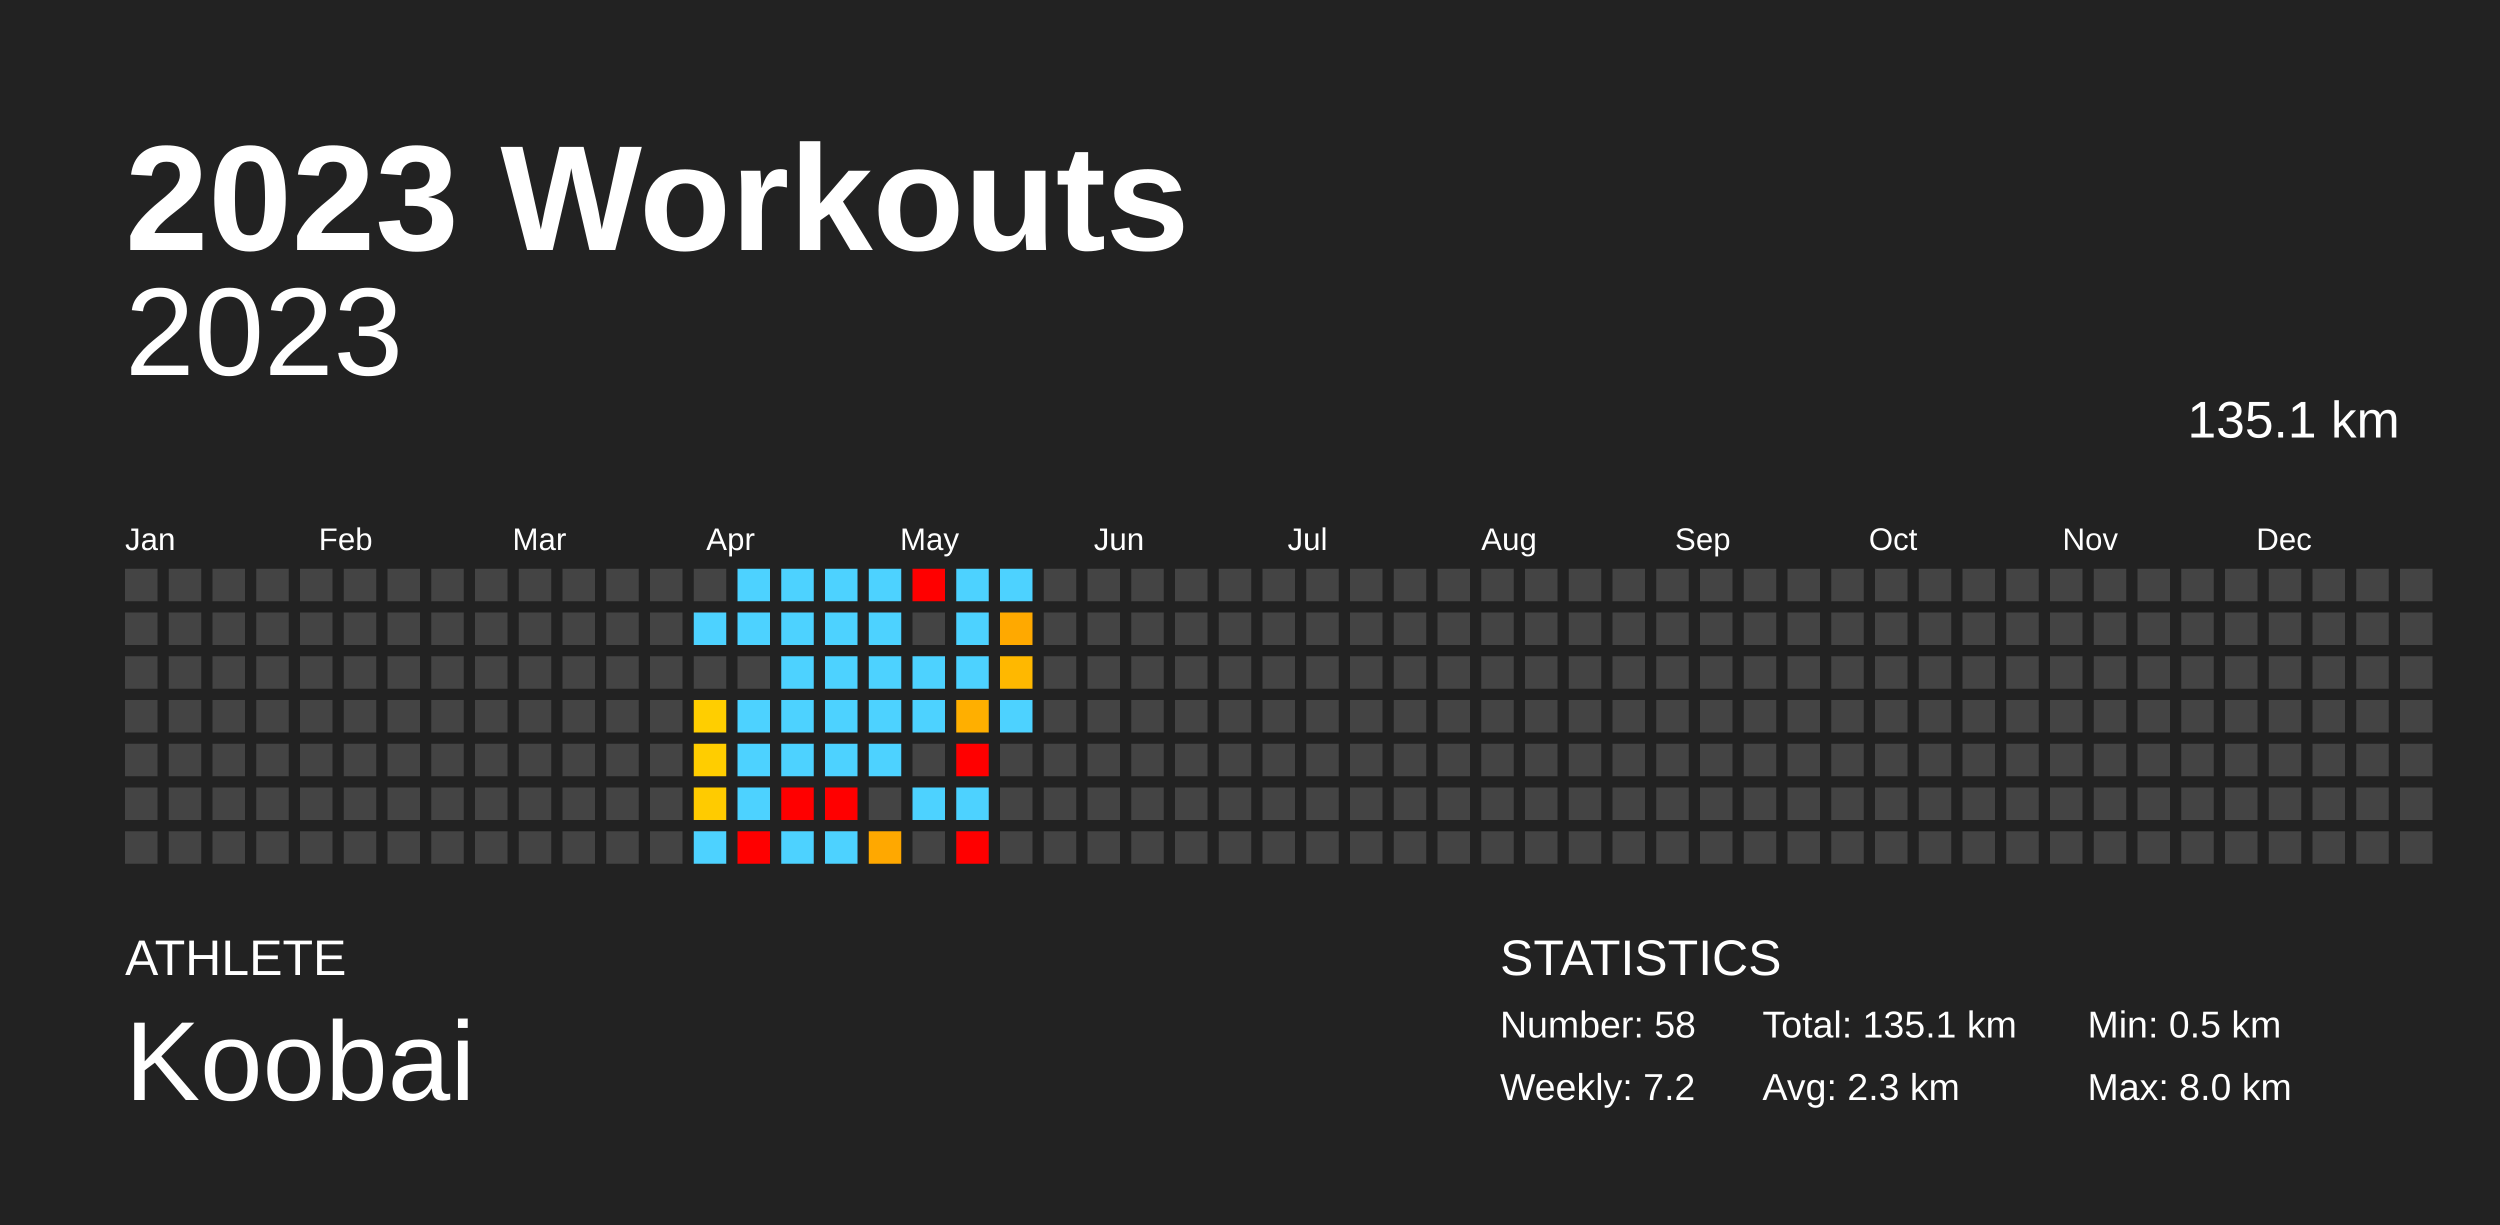
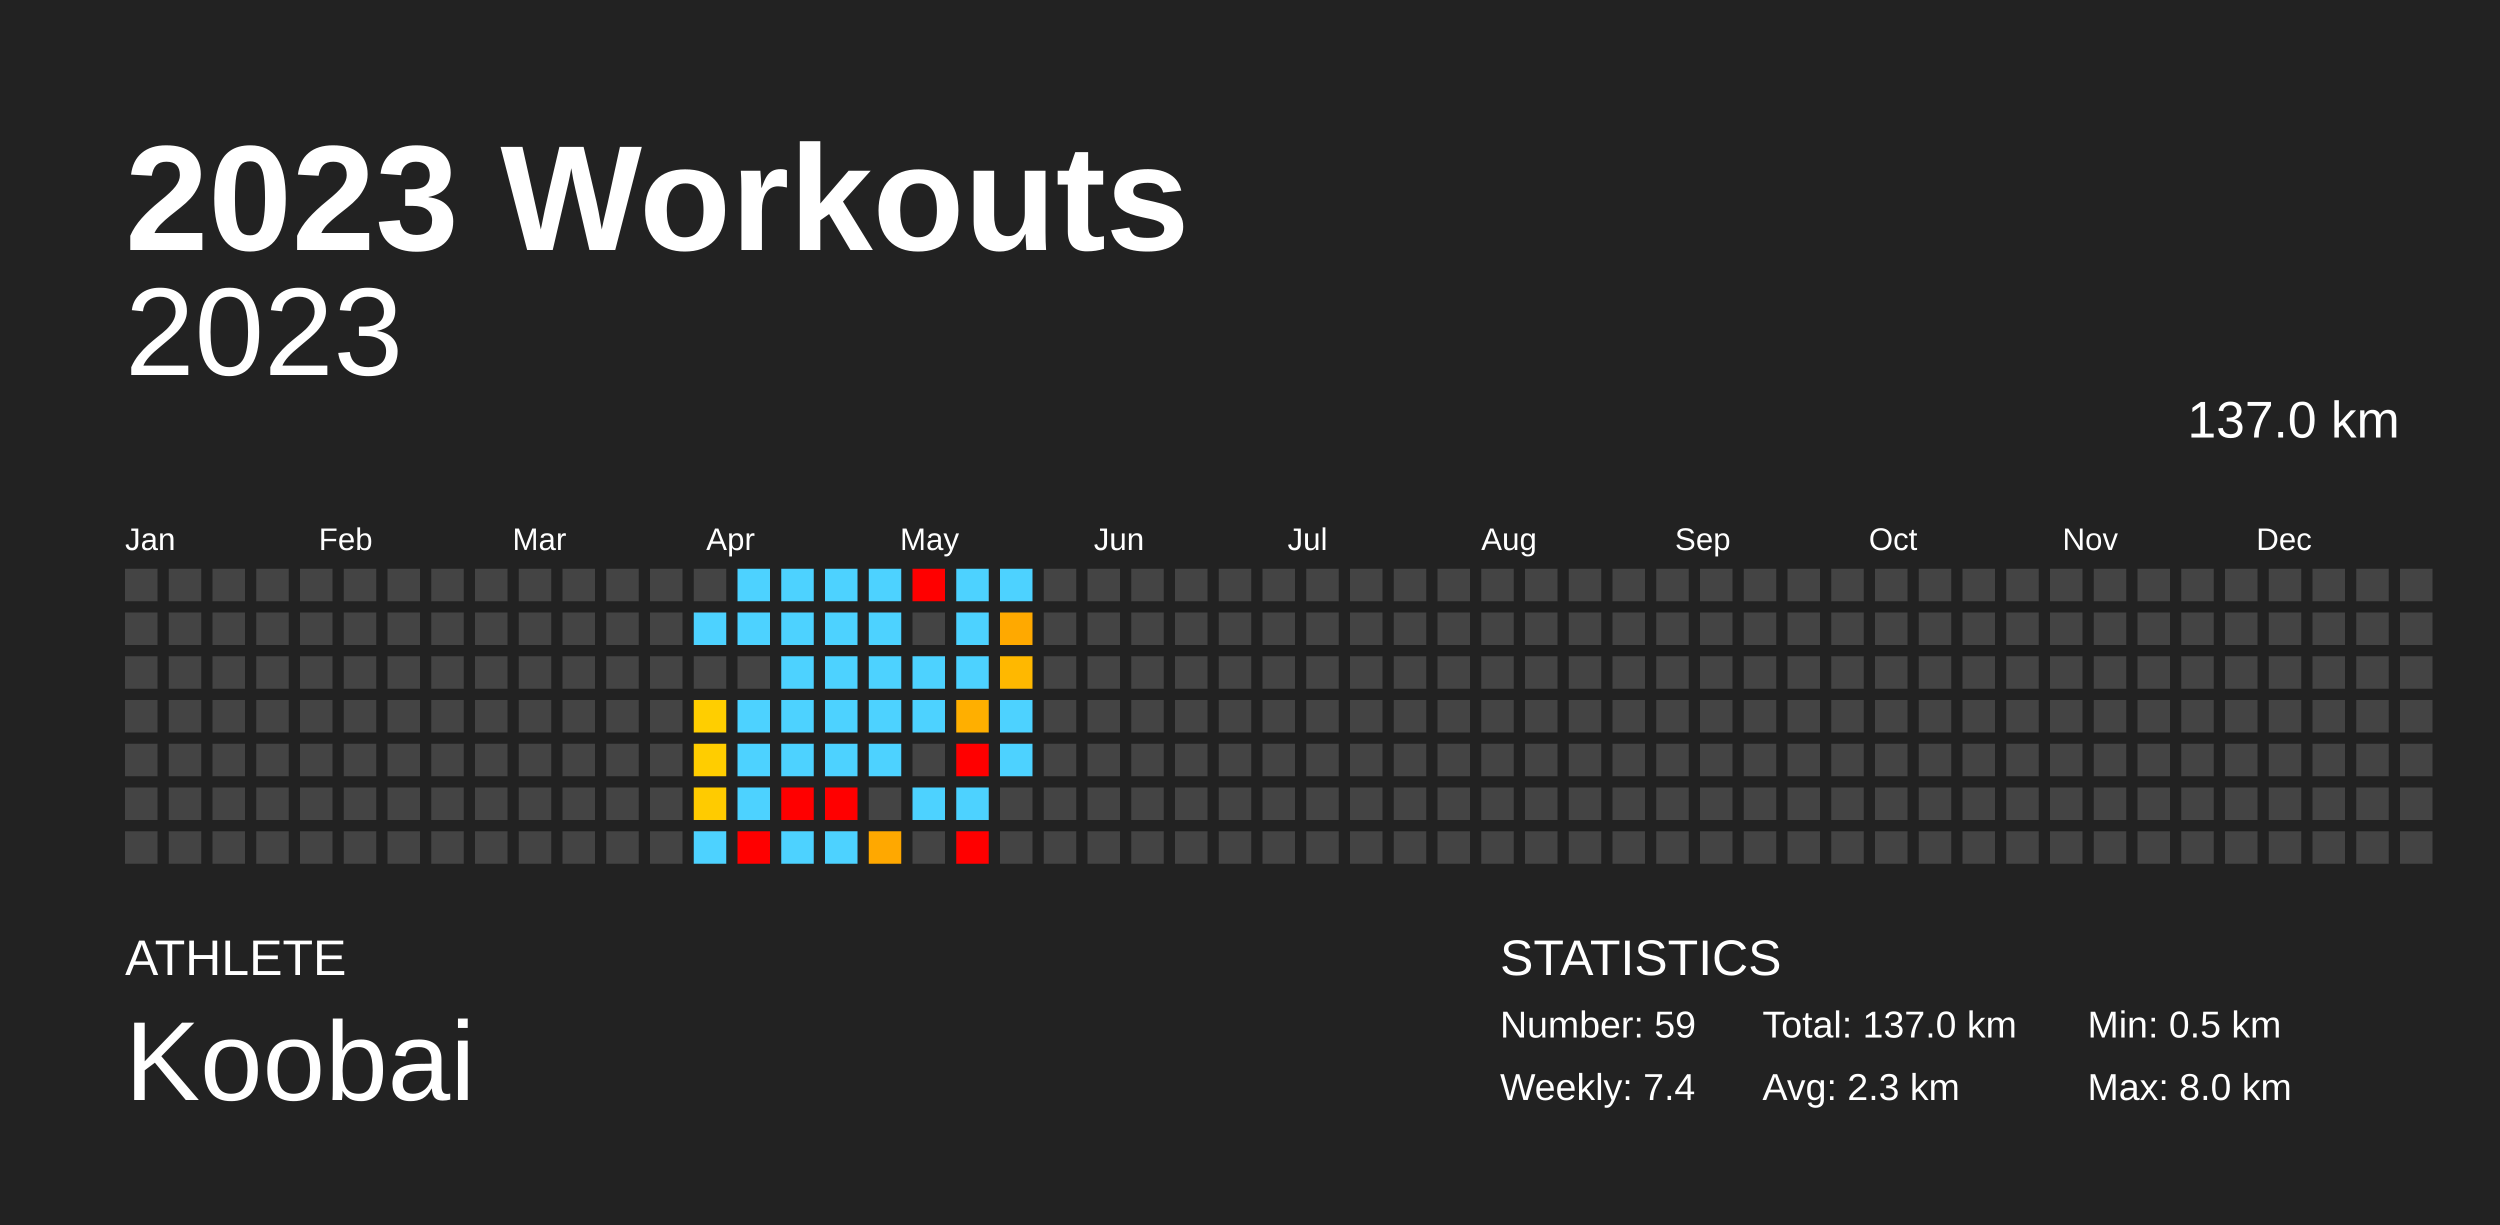
<svg xmlns="http://www.w3.org/2000/svg" baseProfile="full" height="98mm" version="1.1" viewBox="0,0,200,98" width="200mm">
  <defs />
  <rect fill="#222222" height="98" width="200" x="0" y="0" />
  <text fill="#FFFFFF" style="font-size:12px; font-family:Arial; font-weight:bold;" x="10" y="20">2023 Workouts</text>
  <text fill="#FFFFFF" style="font-size:4px; font-family:Arial" x="10" y="78">ATHLETE</text>
  <text fill="#FFFFFF" style="font-size:9px; font-family:Arial" x="10" y="88">Koobai</text>
  <text fill="#FFFFFF" style="font-size:4px; font-family:Arial" x="120" y="78">STATISTICS</text>
-   <text fill="#FFFFFF" style="font-size:3px; font-family:Arial" x="120" y="83">Number: 58</text>
-   <text fill="#FFFFFF" style="font-size:3px; font-family:Arial" x="120" y="88">Weekly: 7.2</text>
-   <text fill="#FFFFFF" style="font-size:3px; font-family:Arial" x="141" y="83">Total: 135.1 km</text>
+   <text fill="#FFFFFF" style="font-size:3px; font-family:Arial" x="120" y="83">Number: 59</text>
+   <text fill="#FFFFFF" style="font-size:3px; font-family:Arial" x="120" y="88">Weekly: 7.4</text>
+   <text fill="#FFFFFF" style="font-size:3px; font-family:Arial" x="141" y="83">Total: 137.0 km</text>
  <text fill="#FFFFFF" style="font-size:3px; font-family:Arial" x="141" y="88">Avg: 2.3 km</text>
  <text fill="#FFFFFF" style="font-size:3px; font-family:Arial" x="167" y="83">Min: 0.5 km</text>
  <text fill="#FFFFFF" style="font-size:3px; font-family:Arial" x="167" y="88">Max: 8.0 km</text>
  <text alignment-baseline="hanging" fill="#FFFFFF" style="font-size:10.0px; font-family:Arial;" x="10" y="30">2023</text>
-   <text alignment-baseline="hanging" fill="#FFFFFF" style="font-size:4.125px; font-family:Arial;" x="175" y="35">135.1 km</text>
+   <text alignment-baseline="hanging" fill="#FFFFFF" style="font-size:4.125px; font-family:Arial;" x="175" y="35">137.0 km</text>
  <text fill="#FFFFFF" style="font-size:2.5px; font-family:Arial" x="10.0" y="44">Jan</text>
  <text fill="#FFFFFF" style="font-size:2.5px; font-family:Arial" x="25.5" y="44">Feb</text>
  <text fill="#FFFFFF" style="font-size:2.5px; font-family:Arial" x="41.0" y="44">Mar</text>
  <text fill="#FFFFFF" style="font-size:2.5px; font-family:Arial" x="56.5" y="44">Apr</text>
  <text fill="#FFFFFF" style="font-size:2.5px; font-family:Arial" x="72.0" y="44">May</text>
  <text fill="#FFFFFF" style="font-size:2.5px; font-family:Arial" x="87.5" y="44">Jun</text>
  <text fill="#FFFFFF" style="font-size:2.5px; font-family:Arial" x="103.0" y="44">Jul</text>
  <text fill="#FFFFFF" style="font-size:2.5px; font-family:Arial" x="118.5" y="44">Aug</text>
  <text fill="#FFFFFF" style="font-size:2.5px; font-family:Arial" x="134.0" y="44">Sep</text>
  <text fill="#FFFFFF" style="font-size:2.5px; font-family:Arial" x="149.5" y="44">Oct</text>
  <text fill="#FFFFFF" style="font-size:2.5px; font-family:Arial" x="165.0" y="44">Nov</text>
  <text fill="#FFFFFF" style="font-size:2.5px; font-family:Arial" x="180.5" y="44">Dec</text>
  <rect fill="#444444" height="2.6" width="2.6" x="10.0" y="45.5" />
  <rect fill="#444444" height="2.6" width="2.6" x="10.0" y="49.0" />
  <rect fill="#444444" height="2.6" width="2.6" x="10.0" y="52.5" />
  <rect fill="#444444" height="2.6" width="2.6" x="10.0" y="56.0" />
  <rect fill="#444444" height="2.6" width="2.6" x="10.0" y="59.5" />
  <rect fill="#444444" height="2.6" width="2.6" x="10.0" y="63.0" />
  <rect fill="#444444" height="2.6" width="2.6" x="10.0" y="66.5" />
  <rect fill="#444444" height="2.6" width="2.6" x="13.5" y="45.5" />
  <rect fill="#444444" height="2.6" width="2.6" x="13.5" y="49.0" />
  <rect fill="#444444" height="2.6" width="2.6" x="13.5" y="52.5" />
  <rect fill="#444444" height="2.6" width="2.6" x="13.5" y="56.0" />
  <rect fill="#444444" height="2.6" width="2.6" x="13.5" y="59.5" />
  <rect fill="#444444" height="2.6" width="2.6" x="13.5" y="63.0" />
  <rect fill="#444444" height="2.6" width="2.6" x="13.5" y="66.5" />
  <rect fill="#444444" height="2.6" width="2.6" x="17.0" y="45.5" />
  <rect fill="#444444" height="2.6" width="2.6" x="17.0" y="49.0" />
  <rect fill="#444444" height="2.6" width="2.6" x="17.0" y="52.5" />
  <rect fill="#444444" height="2.6" width="2.6" x="17.0" y="56.0" />
  <rect fill="#444444" height="2.6" width="2.6" x="17.0" y="59.5" />
  <rect fill="#444444" height="2.6" width="2.6" x="17.0" y="63.0" />
  <rect fill="#444444" height="2.6" width="2.6" x="17.0" y="66.5" />
  <rect fill="#444444" height="2.6" width="2.6" x="20.5" y="45.5" />
  <rect fill="#444444" height="2.6" width="2.6" x="20.5" y="49.0" />
  <rect fill="#444444" height="2.6" width="2.6" x="20.5" y="52.5" />
  <rect fill="#444444" height="2.6" width="2.6" x="20.5" y="56.0" />
  <rect fill="#444444" height="2.6" width="2.6" x="20.5" y="59.5" />
  <rect fill="#444444" height="2.6" width="2.6" x="20.5" y="63.0" />
  <rect fill="#444444" height="2.6" width="2.6" x="20.5" y="66.5" />
  <rect fill="#444444" height="2.6" width="2.6" x="24.0" y="45.5" />
  <rect fill="#444444" height="2.6" width="2.6" x="24.0" y="49.0" />
  <rect fill="#444444" height="2.6" width="2.6" x="24.0" y="52.5" />
  <rect fill="#444444" height="2.6" width="2.6" x="24.0" y="56.0" />
  <rect fill="#444444" height="2.6" width="2.6" x="24.0" y="59.5" />
  <rect fill="#444444" height="2.6" width="2.6" x="24.0" y="63.0" />
  <rect fill="#444444" height="2.6" width="2.6" x="24.0" y="66.5" />
  <rect fill="#444444" height="2.6" width="2.6" x="27.5" y="45.5" />
  <rect fill="#444444" height="2.6" width="2.6" x="27.5" y="49.0" />
  <rect fill="#444444" height="2.6" width="2.6" x="27.5" y="52.5" />
  <rect fill="#444444" height="2.6" width="2.6" x="27.5" y="56.0" />
  <rect fill="#444444" height="2.6" width="2.6" x="27.5" y="59.5" />
  <rect fill="#444444" height="2.6" width="2.6" x="27.5" y="63.0" />
  <rect fill="#444444" height="2.6" width="2.6" x="27.5" y="66.5" />
  <rect fill="#444444" height="2.6" width="2.6" x="31.0" y="45.5" />
  <rect fill="#444444" height="2.6" width="2.6" x="31.0" y="49.0" />
  <rect fill="#444444" height="2.6" width="2.6" x="31.0" y="52.5" />
  <rect fill="#444444" height="2.6" width="2.6" x="31.0" y="56.0" />
  <rect fill="#444444" height="2.6" width="2.6" x="31.0" y="59.5" />
  <rect fill="#444444" height="2.6" width="2.6" x="31.0" y="63.0" />
  <rect fill="#444444" height="2.6" width="2.6" x="31.0" y="66.5" />
  <rect fill="#444444" height="2.6" width="2.6" x="34.5" y="45.5" />
  <rect fill="#444444" height="2.6" width="2.6" x="34.5" y="49.0" />
  <rect fill="#444444" height="2.6" width="2.6" x="34.5" y="52.5" />
  <rect fill="#444444" height="2.6" width="2.6" x="34.5" y="56.0" />
  <rect fill="#444444" height="2.6" width="2.6" x="34.5" y="59.5" />
  <rect fill="#444444" height="2.6" width="2.6" x="34.5" y="63.0" />
  <rect fill="#444444" height="2.6" width="2.6" x="34.5" y="66.5" />
  <rect fill="#444444" height="2.6" width="2.6" x="38.0" y="45.5" />
  <rect fill="#444444" height="2.6" width="2.6" x="38.0" y="49.0" />
  <rect fill="#444444" height="2.6" width="2.6" x="38.0" y="52.5" />
  <rect fill="#444444" height="2.6" width="2.6" x="38.0" y="56.0" />
  <rect fill="#444444" height="2.6" width="2.6" x="38.0" y="59.5" />
  <rect fill="#444444" height="2.6" width="2.6" x="38.0" y="63.0" />
  <rect fill="#444444" height="2.6" width="2.6" x="38.0" y="66.5" />
  <rect fill="#444444" height="2.6" width="2.6" x="41.5" y="45.5" />
  <rect fill="#444444" height="2.6" width="2.6" x="41.5" y="49.0" />
  <rect fill="#444444" height="2.6" width="2.6" x="41.5" y="52.5" />
  <rect fill="#444444" height="2.6" width="2.6" x="41.5" y="56.0" />
  <rect fill="#444444" height="2.6" width="2.6" x="41.5" y="59.5" />
  <rect fill="#444444" height="2.6" width="2.6" x="41.5" y="63.0" />
  <rect fill="#444444" height="2.6" width="2.6" x="41.5" y="66.5" />
  <rect fill="#444444" height="2.6" width="2.6" x="45.0" y="45.5" />
  <rect fill="#444444" height="2.6" width="2.6" x="45.0" y="49.0" />
  <rect fill="#444444" height="2.6" width="2.6" x="45.0" y="52.5" />
  <rect fill="#444444" height="2.6" width="2.6" x="45.0" y="56.0" />
  <rect fill="#444444" height="2.6" width="2.6" x="45.0" y="59.5" />
  <rect fill="#444444" height="2.6" width="2.6" x="45.0" y="63.0" />
  <rect fill="#444444" height="2.6" width="2.6" x="45.0" y="66.5" />
  <rect fill="#444444" height="2.6" width="2.6" x="48.5" y="45.5" />
  <rect fill="#444444" height="2.6" width="2.6" x="48.5" y="49.0" />
  <rect fill="#444444" height="2.6" width="2.6" x="48.5" y="52.5" />
  <rect fill="#444444" height="2.6" width="2.6" x="48.5" y="56.0" />
  <rect fill="#444444" height="2.6" width="2.6" x="48.5" y="59.5" />
  <rect fill="#444444" height="2.6" width="2.6" x="48.5" y="63.0" />
  <rect fill="#444444" height="2.6" width="2.6" x="48.5" y="66.5" />
  <rect fill="#444444" height="2.6" width="2.6" x="52.0" y="45.5" />
  <rect fill="#444444" height="2.6" width="2.6" x="52.0" y="49.0" />
  <rect fill="#444444" height="2.6" width="2.6" x="52.0" y="52.5" />
  <rect fill="#444444" height="2.6" width="2.6" x="52.0" y="56.0" />
  <rect fill="#444444" height="2.6" width="2.6" x="52.0" y="59.5" />
  <rect fill="#444444" height="2.6" width="2.6" x="52.0" y="63.0" />
  <rect fill="#444444" height="2.6" width="2.6" x="52.0" y="66.5" />
  <rect fill="#444444" height="2.6" width="2.6" x="55.5" y="45.5" />
  <rect fill="#4dd2ff" height="2.6" width="2.6" x="55.5" y="49.0" />
  <rect fill="#444444" height="2.6" width="2.6" x="55.5" y="52.5" />
  <rect fill="#ffce00" height="2.6" width="2.6" x="55.5" y="56.0" />
  <rect fill="#ffcd00" height="2.6" width="2.6" x="55.5" y="59.5" />
  <rect fill="#ffcb00" height="2.6" width="2.6" x="55.5" y="63.0" />
  <rect fill="#4dd2ff" height="2.6" width="2.6" x="55.5" y="66.5" />
  <rect fill="#4dd2ff" height="2.6" width="2.6" x="59.0" y="45.5" />
  <rect fill="#4dd2ff" height="2.6" width="2.6" x="59.0" y="49.0" />
  <rect fill="#444444" height="2.6" width="2.6" x="59.0" y="52.5" />
  <rect fill="#4dd2ff" height="2.6" width="2.6" x="59.0" y="56.0" />
  <rect fill="#4dd2ff" height="2.6" width="2.6" x="59.0" y="59.5" />
  <rect fill="#4dd2ff" height="2.6" width="2.6" x="59.0" y="63.0" />
  <rect fill="red" height="2.6" width="2.6" x="59.0" y="66.5" />
  <rect fill="#4dd2ff" height="2.6" width="2.6" x="62.5" y="45.5" />
  <rect fill="#4dd2ff" height="2.6" width="2.6" x="62.5" y="49.0" />
  <rect fill="#4dd2ff" height="2.6" width="2.6" x="62.5" y="52.5" />
  <rect fill="#4dd2ff" height="2.6" width="2.6" x="62.5" y="56.0" />
  <rect fill="#4dd2ff" height="2.6" width="2.6" x="62.5" y="59.5" />
  <rect fill="red" height="2.6" width="2.6" x="62.5" y="63.0" />
  <rect fill="#4dd2ff" height="2.6" width="2.6" x="62.5" y="66.5" />
  <rect fill="#4dd2ff" height="2.6" width="2.6" x="66.0" y="45.5" />
  <rect fill="#4dd2ff" height="2.6" width="2.6" x="66.0" y="49.0" />
  <rect fill="#4dd2ff" height="2.6" width="2.6" x="66.0" y="52.5" />
  <rect fill="#4dd2ff" height="2.6" width="2.6" x="66.0" y="56.0" />
  <rect fill="#4dd2ff" height="2.6" width="2.6" x="66.0" y="59.5" />
  <rect fill="red" height="2.6" width="2.6" x="66.0" y="63.0" />
  <rect fill="#4dd2ff" height="2.6" width="2.6" x="66.0" y="66.5" />
  <rect fill="#4dd2ff" height="2.6" width="2.6" x="69.5" y="45.5" />
  <rect fill="#4dd2ff" height="2.6" width="2.6" x="69.5" y="49.0" />
  <rect fill="#4dd2ff" height="2.6" width="2.6" x="69.5" y="52.5" />
  <rect fill="#4dd2ff" height="2.6" width="2.6" x="69.5" y="56.0" />
  <rect fill="#4dd2ff" height="2.6" width="2.6" x="69.5" y="59.5" />
  <rect fill="#444444" height="2.6" width="2.6" x="69.5" y="63.0" />
  <rect fill="#ffa800" height="2.6" width="2.6" x="69.5" y="66.5" />
  <rect fill="red" height="2.6" width="2.6" x="73.0" y="45.5" />
  <rect fill="#444444" height="2.6" width="2.6" x="73.0" y="49.0" />
  <rect fill="#4dd2ff" height="2.6" width="2.6" x="73.0" y="52.5" />
  <rect fill="#4dd2ff" height="2.6" width="2.6" x="73.0" y="56.0" />
  <rect fill="#444444" height="2.6" width="2.6" x="73.0" y="59.5" />
  <rect fill="#4dd2ff" height="2.6" width="2.6" x="73.0" y="63.0" />
  <rect fill="#444444" height="2.6" width="2.6" x="73.0" y="66.5" />
  <rect fill="#4dd2ff" height="2.6" width="2.6" x="76.5" y="45.5" />
  <rect fill="#4dd2ff" height="2.6" width="2.6" x="76.5" y="49.0" />
  <rect fill="#4dd2ff" height="2.6" width="2.6" x="76.5" y="52.5" />
  <rect fill="#ffaf00" height="2.6" width="2.6" x="76.5" y="56.0" />
  <rect fill="red" height="2.6" width="2.6" x="76.5" y="59.5" />
  <rect fill="#4dd2ff" height="2.6" width="2.6" x="76.5" y="63.0" />
  <rect fill="red" height="2.6" width="2.6" x="76.5" y="66.5" />
  <rect fill="#4dd2ff" height="2.6" width="2.6" x="80.0" y="45.5" />
  <rect fill="#ffa900" height="2.6" width="2.6" x="80.0" y="49.0" />
  <rect fill="#ffb800" height="2.6" width="2.6" x="80.0" y="52.5" />
  <rect fill="#4dd2ff" height="2.6" width="2.6" x="80.0" y="56.0" />
-   <rect fill="#444444" height="2.6" width="2.6" x="80.0" y="59.5" />
+   <rect fill="#4dd2ff" height="2.6" width="2.6" x="80.0" y="59.5" />
  <rect fill="#444444" height="2.6" width="2.6" x="80.0" y="63.0" />
  <rect fill="#444444" height="2.6" width="2.6" x="80.0" y="66.5" />
  <rect fill="#444444" height="2.6" width="2.6" x="83.5" y="45.5" />
  <rect fill="#444444" height="2.6" width="2.6" x="83.5" y="49.0" />
  <rect fill="#444444" height="2.6" width="2.6" x="83.5" y="52.5" />
  <rect fill="#444444" height="2.6" width="2.6" x="83.5" y="56.0" />
  <rect fill="#444444" height="2.6" width="2.6" x="83.5" y="59.5" />
  <rect fill="#444444" height="2.6" width="2.6" x="83.5" y="63.0" />
  <rect fill="#444444" height="2.6" width="2.6" x="83.5" y="66.5" />
  <rect fill="#444444" height="2.6" width="2.6" x="87.0" y="45.5" />
  <rect fill="#444444" height="2.6" width="2.6" x="87.0" y="49.0" />
  <rect fill="#444444" height="2.6" width="2.6" x="87.0" y="52.5" />
  <rect fill="#444444" height="2.6" width="2.6" x="87.0" y="56.0" />
  <rect fill="#444444" height="2.6" width="2.6" x="87.0" y="59.5" />
  <rect fill="#444444" height="2.6" width="2.6" x="87.0" y="63.0" />
  <rect fill="#444444" height="2.6" width="2.6" x="87.0" y="66.5" />
  <rect fill="#444444" height="2.6" width="2.6" x="90.5" y="45.5" />
  <rect fill="#444444" height="2.6" width="2.6" x="90.5" y="49.0" />
  <rect fill="#444444" height="2.6" width="2.6" x="90.5" y="52.5" />
  <rect fill="#444444" height="2.6" width="2.6" x="90.5" y="56.0" />
  <rect fill="#444444" height="2.6" width="2.6" x="90.5" y="59.5" />
  <rect fill="#444444" height="2.6" width="2.6" x="90.5" y="63.0" />
  <rect fill="#444444" height="2.6" width="2.6" x="90.5" y="66.5" />
  <rect fill="#444444" height="2.6" width="2.6" x="94.0" y="45.5" />
  <rect fill="#444444" height="2.6" width="2.6" x="94.0" y="49.0" />
  <rect fill="#444444" height="2.6" width="2.6" x="94.0" y="52.5" />
  <rect fill="#444444" height="2.6" width="2.6" x="94.0" y="56.0" />
  <rect fill="#444444" height="2.6" width="2.6" x="94.0" y="59.5" />
  <rect fill="#444444" height="2.6" width="2.6" x="94.0" y="63.0" />
  <rect fill="#444444" height="2.6" width="2.6" x="94.0" y="66.5" />
  <rect fill="#444444" height="2.6" width="2.6" x="97.5" y="45.5" />
  <rect fill="#444444" height="2.6" width="2.6" x="97.5" y="49.0" />
  <rect fill="#444444" height="2.6" width="2.6" x="97.5" y="52.5" />
  <rect fill="#444444" height="2.6" width="2.6" x="97.5" y="56.0" />
  <rect fill="#444444" height="2.6" width="2.6" x="97.5" y="59.5" />
  <rect fill="#444444" height="2.6" width="2.6" x="97.5" y="63.0" />
  <rect fill="#444444" height="2.6" width="2.6" x="97.5" y="66.5" />
  <rect fill="#444444" height="2.6" width="2.6" x="101.0" y="45.5" />
  <rect fill="#444444" height="2.6" width="2.6" x="101.0" y="49.0" />
  <rect fill="#444444" height="2.6" width="2.6" x="101.0" y="52.5" />
  <rect fill="#444444" height="2.6" width="2.6" x="101.0" y="56.0" />
  <rect fill="#444444" height="2.6" width="2.6" x="101.0" y="59.5" />
  <rect fill="#444444" height="2.6" width="2.6" x="101.0" y="63.0" />
  <rect fill="#444444" height="2.6" width="2.6" x="101.0" y="66.5" />
  <rect fill="#444444" height="2.6" width="2.6" x="104.5" y="45.5" />
  <rect fill="#444444" height="2.6" width="2.6" x="104.5" y="49.0" />
  <rect fill="#444444" height="2.6" width="2.6" x="104.5" y="52.5" />
  <rect fill="#444444" height="2.6" width="2.6" x="104.5" y="56.0" />
  <rect fill="#444444" height="2.6" width="2.6" x="104.5" y="59.5" />
  <rect fill="#444444" height="2.6" width="2.6" x="104.5" y="63.0" />
  <rect fill="#444444" height="2.6" width="2.6" x="104.5" y="66.5" />
  <rect fill="#444444" height="2.6" width="2.6" x="108.0" y="45.5" />
  <rect fill="#444444" height="2.6" width="2.6" x="108.0" y="49.0" />
  <rect fill="#444444" height="2.6" width="2.6" x="108.0" y="52.5" />
  <rect fill="#444444" height="2.6" width="2.6" x="108.0" y="56.0" />
  <rect fill="#444444" height="2.6" width="2.6" x="108.0" y="59.5" />
  <rect fill="#444444" height="2.6" width="2.6" x="108.0" y="63.0" />
  <rect fill="#444444" height="2.6" width="2.6" x="108.0" y="66.5" />
  <rect fill="#444444" height="2.6" width="2.6" x="111.5" y="45.5" />
  <rect fill="#444444" height="2.6" width="2.6" x="111.5" y="49.0" />
  <rect fill="#444444" height="2.6" width="2.6" x="111.5" y="52.5" />
  <rect fill="#444444" height="2.6" width="2.6" x="111.5" y="56.0" />
  <rect fill="#444444" height="2.6" width="2.6" x="111.5" y="59.5" />
  <rect fill="#444444" height="2.6" width="2.6" x="111.5" y="63.0" />
  <rect fill="#444444" height="2.6" width="2.6" x="111.5" y="66.5" />
  <rect fill="#444444" height="2.6" width="2.6" x="115.0" y="45.5" />
  <rect fill="#444444" height="2.6" width="2.6" x="115.0" y="49.0" />
  <rect fill="#444444" height="2.6" width="2.6" x="115.0" y="52.5" />
  <rect fill="#444444" height="2.6" width="2.6" x="115.0" y="56.0" />
  <rect fill="#444444" height="2.6" width="2.6" x="115.0" y="59.5" />
  <rect fill="#444444" height="2.6" width="2.6" x="115.0" y="63.0" />
  <rect fill="#444444" height="2.6" width="2.6" x="115.0" y="66.5" />
  <rect fill="#444444" height="2.6" width="2.6" x="118.5" y="45.5" />
  <rect fill="#444444" height="2.6" width="2.6" x="118.5" y="49.0" />
  <rect fill="#444444" height="2.6" width="2.6" x="118.5" y="52.5" />
  <rect fill="#444444" height="2.6" width="2.6" x="118.5" y="56.0" />
  <rect fill="#444444" height="2.6" width="2.6" x="118.5" y="59.5" />
  <rect fill="#444444" height="2.6" width="2.6" x="118.5" y="63.0" />
  <rect fill="#444444" height="2.6" width="2.6" x="118.5" y="66.5" />
  <rect fill="#444444" height="2.6" width="2.6" x="122.0" y="45.5" />
  <rect fill="#444444" height="2.6" width="2.6" x="122.0" y="49.0" />
  <rect fill="#444444" height="2.6" width="2.6" x="122.0" y="52.5" />
  <rect fill="#444444" height="2.6" width="2.6" x="122.0" y="56.0" />
  <rect fill="#444444" height="2.6" width="2.6" x="122.0" y="59.5" />
  <rect fill="#444444" height="2.6" width="2.6" x="122.0" y="63.0" />
  <rect fill="#444444" height="2.6" width="2.6" x="122.0" y="66.5" />
  <rect fill="#444444" height="2.6" width="2.6" x="125.5" y="45.5" />
  <rect fill="#444444" height="2.6" width="2.6" x="125.5" y="49.0" />
  <rect fill="#444444" height="2.6" width="2.6" x="125.5" y="52.5" />
  <rect fill="#444444" height="2.6" width="2.6" x="125.5" y="56.0" />
  <rect fill="#444444" height="2.6" width="2.6" x="125.5" y="59.5" />
  <rect fill="#444444" height="2.6" width="2.6" x="125.5" y="63.0" />
  <rect fill="#444444" height="2.6" width="2.6" x="125.5" y="66.5" />
  <rect fill="#444444" height="2.6" width="2.6" x="129.0" y="45.5" />
  <rect fill="#444444" height="2.6" width="2.6" x="129.0" y="49.0" />
  <rect fill="#444444" height="2.6" width="2.6" x="129.0" y="52.5" />
  <rect fill="#444444" height="2.6" width="2.6" x="129.0" y="56.0" />
  <rect fill="#444444" height="2.6" width="2.6" x="129.0" y="59.5" />
  <rect fill="#444444" height="2.6" width="2.6" x="129.0" y="63.0" />
  <rect fill="#444444" height="2.6" width="2.6" x="129.0" y="66.5" />
  <rect fill="#444444" height="2.6" width="2.6" x="132.5" y="45.5" />
  <rect fill="#444444" height="2.6" width="2.6" x="132.5" y="49.0" />
  <rect fill="#444444" height="2.6" width="2.6" x="132.5" y="52.5" />
  <rect fill="#444444" height="2.6" width="2.6" x="132.5" y="56.0" />
  <rect fill="#444444" height="2.6" width="2.6" x="132.5" y="59.5" />
  <rect fill="#444444" height="2.6" width="2.6" x="132.5" y="63.0" />
  <rect fill="#444444" height="2.6" width="2.6" x="132.5" y="66.5" />
  <rect fill="#444444" height="2.6" width="2.6" x="136.0" y="45.5" />
  <rect fill="#444444" height="2.6" width="2.6" x="136.0" y="49.0" />
  <rect fill="#444444" height="2.6" width="2.6" x="136.0" y="52.5" />
  <rect fill="#444444" height="2.6" width="2.6" x="136.0" y="56.0" />
  <rect fill="#444444" height="2.6" width="2.6" x="136.0" y="59.5" />
  <rect fill="#444444" height="2.6" width="2.6" x="136.0" y="63.0" />
  <rect fill="#444444" height="2.6" width="2.6" x="136.0" y="66.5" />
  <rect fill="#444444" height="2.6" width="2.6" x="139.5" y="45.5" />
  <rect fill="#444444" height="2.6" width="2.6" x="139.5" y="49.0" />
  <rect fill="#444444" height="2.6" width="2.6" x="139.5" y="52.5" />
  <rect fill="#444444" height="2.6" width="2.6" x="139.5" y="56.0" />
  <rect fill="#444444" height="2.6" width="2.6" x="139.5" y="59.5" />
  <rect fill="#444444" height="2.6" width="2.6" x="139.5" y="63.0" />
  <rect fill="#444444" height="2.6" width="2.6" x="139.5" y="66.5" />
  <rect fill="#444444" height="2.6" width="2.6" x="143.0" y="45.5" />
  <rect fill="#444444" height="2.6" width="2.6" x="143.0" y="49.0" />
  <rect fill="#444444" height="2.6" width="2.6" x="143.0" y="52.5" />
  <rect fill="#444444" height="2.6" width="2.6" x="143.0" y="56.0" />
  <rect fill="#444444" height="2.6" width="2.6" x="143.0" y="59.5" />
  <rect fill="#444444" height="2.6" width="2.6" x="143.0" y="63.0" />
  <rect fill="#444444" height="2.6" width="2.6" x="143.0" y="66.5" />
  <rect fill="#444444" height="2.6" width="2.6" x="146.5" y="45.5" />
  <rect fill="#444444" height="2.6" width="2.6" x="146.5" y="49.0" />
  <rect fill="#444444" height="2.6" width="2.6" x="146.5" y="52.5" />
  <rect fill="#444444" height="2.6" width="2.6" x="146.5" y="56.0" />
  <rect fill="#444444" height="2.6" width="2.6" x="146.5" y="59.5" />
  <rect fill="#444444" height="2.6" width="2.6" x="146.5" y="63.0" />
  <rect fill="#444444" height="2.6" width="2.6" x="146.5" y="66.5" />
  <rect fill="#444444" height="2.6" width="2.6" x="150.0" y="45.5" />
  <rect fill="#444444" height="2.6" width="2.6" x="150.0" y="49.0" />
  <rect fill="#444444" height="2.6" width="2.6" x="150.0" y="52.5" />
  <rect fill="#444444" height="2.6" width="2.6" x="150.0" y="56.0" />
  <rect fill="#444444" height="2.6" width="2.6" x="150.0" y="59.5" />
  <rect fill="#444444" height="2.6" width="2.6" x="150.0" y="63.0" />
  <rect fill="#444444" height="2.6" width="2.6" x="150.0" y="66.5" />
  <rect fill="#444444" height="2.6" width="2.6" x="153.5" y="45.5" />
  <rect fill="#444444" height="2.6" width="2.6" x="153.5" y="49.0" />
  <rect fill="#444444" height="2.6" width="2.6" x="153.5" y="52.5" />
  <rect fill="#444444" height="2.6" width="2.6" x="153.5" y="56.0" />
  <rect fill="#444444" height="2.6" width="2.6" x="153.5" y="59.5" />
  <rect fill="#444444" height="2.6" width="2.6" x="153.5" y="63.0" />
  <rect fill="#444444" height="2.6" width="2.6" x="153.5" y="66.5" />
  <rect fill="#444444" height="2.6" width="2.6" x="157.0" y="45.5" />
  <rect fill="#444444" height="2.6" width="2.6" x="157.0" y="49.0" />
  <rect fill="#444444" height="2.6" width="2.6" x="157.0" y="52.5" />
  <rect fill="#444444" height="2.6" width="2.6" x="157.0" y="56.0" />
  <rect fill="#444444" height="2.6" width="2.6" x="157.0" y="59.5" />
  <rect fill="#444444" height="2.6" width="2.6" x="157.0" y="63.0" />
  <rect fill="#444444" height="2.6" width="2.6" x="157.0" y="66.5" />
  <rect fill="#444444" height="2.6" width="2.6" x="160.5" y="45.5" />
  <rect fill="#444444" height="2.6" width="2.6" x="160.5" y="49.0" />
  <rect fill="#444444" height="2.6" width="2.6" x="160.5" y="52.5" />
  <rect fill="#444444" height="2.6" width="2.6" x="160.5" y="56.0" />
  <rect fill="#444444" height="2.6" width="2.6" x="160.5" y="59.5" />
  <rect fill="#444444" height="2.6" width="2.6" x="160.5" y="63.0" />
  <rect fill="#444444" height="2.6" width="2.6" x="160.5" y="66.5" />
  <rect fill="#444444" height="2.6" width="2.6" x="164.0" y="45.5" />
  <rect fill="#444444" height="2.6" width="2.6" x="164.0" y="49.0" />
  <rect fill="#444444" height="2.6" width="2.6" x="164.0" y="52.5" />
  <rect fill="#444444" height="2.6" width="2.6" x="164.0" y="56.0" />
  <rect fill="#444444" height="2.6" width="2.6" x="164.0" y="59.5" />
  <rect fill="#444444" height="2.6" width="2.6" x="164.0" y="63.0" />
  <rect fill="#444444" height="2.6" width="2.6" x="164.0" y="66.5" />
  <rect fill="#444444" height="2.6" width="2.6" x="167.5" y="45.5" />
  <rect fill="#444444" height="2.6" width="2.6" x="167.5" y="49.0" />
  <rect fill="#444444" height="2.6" width="2.6" x="167.5" y="52.5" />
  <rect fill="#444444" height="2.6" width="2.6" x="167.5" y="56.0" />
  <rect fill="#444444" height="2.6" width="2.6" x="167.5" y="59.5" />
  <rect fill="#444444" height="2.6" width="2.6" x="167.5" y="63.0" />
  <rect fill="#444444" height="2.6" width="2.6" x="167.5" y="66.5" />
  <rect fill="#444444" height="2.6" width="2.6" x="171.0" y="45.5" />
  <rect fill="#444444" height="2.6" width="2.6" x="171.0" y="49.0" />
  <rect fill="#444444" height="2.6" width="2.6" x="171.0" y="52.5" />
  <rect fill="#444444" height="2.6" width="2.6" x="171.0" y="56.0" />
  <rect fill="#444444" height="2.6" width="2.6" x="171.0" y="59.5" />
  <rect fill="#444444" height="2.6" width="2.6" x="171.0" y="63.0" />
  <rect fill="#444444" height="2.6" width="2.6" x="171.0" y="66.5" />
  <rect fill="#444444" height="2.6" width="2.6" x="174.5" y="45.5" />
  <rect fill="#444444" height="2.6" width="2.6" x="174.5" y="49.0" />
  <rect fill="#444444" height="2.6" width="2.6" x="174.5" y="52.5" />
  <rect fill="#444444" height="2.6" width="2.6" x="174.5" y="56.0" />
  <rect fill="#444444" height="2.6" width="2.6" x="174.5" y="59.5" />
  <rect fill="#444444" height="2.6" width="2.6" x="174.5" y="63.0" />
  <rect fill="#444444" height="2.6" width="2.6" x="174.5" y="66.5" />
  <rect fill="#444444" height="2.6" width="2.6" x="178.0" y="45.5" />
  <rect fill="#444444" height="2.6" width="2.6" x="178.0" y="49.0" />
  <rect fill="#444444" height="2.6" width="2.6" x="178.0" y="52.5" />
  <rect fill="#444444" height="2.6" width="2.6" x="178.0" y="56.0" />
  <rect fill="#444444" height="2.6" width="2.6" x="178.0" y="59.5" />
  <rect fill="#444444" height="2.6" width="2.6" x="178.0" y="63.0" />
  <rect fill="#444444" height="2.6" width="2.6" x="178.0" y="66.5" />
  <rect fill="#444444" height="2.6" width="2.6" x="181.5" y="45.5" />
  <rect fill="#444444" height="2.6" width="2.6" x="181.5" y="49.0" />
  <rect fill="#444444" height="2.6" width="2.6" x="181.5" y="52.5" />
  <rect fill="#444444" height="2.6" width="2.6" x="181.5" y="56.0" />
  <rect fill="#444444" height="2.6" width="2.6" x="181.5" y="59.5" />
  <rect fill="#444444" height="2.6" width="2.6" x="181.5" y="63.0" />
  <rect fill="#444444" height="2.6" width="2.6" x="181.5" y="66.5" />
  <rect fill="#444444" height="2.6" width="2.6" x="185.0" y="45.5" />
  <rect fill="#444444" height="2.6" width="2.6" x="185.0" y="49.0" />
  <rect fill="#444444" height="2.6" width="2.6" x="185.0" y="52.5" />
  <rect fill="#444444" height="2.6" width="2.6" x="185.0" y="56.0" />
  <rect fill="#444444" height="2.6" width="2.6" x="185.0" y="59.5" />
  <rect fill="#444444" height="2.6" width="2.6" x="185.0" y="63.0" />
  <rect fill="#444444" height="2.6" width="2.6" x="185.0" y="66.5" />
  <rect fill="#444444" height="2.6" width="2.6" x="188.5" y="45.5" />
  <rect fill="#444444" height="2.6" width="2.6" x="188.5" y="49.0" />
  <rect fill="#444444" height="2.6" width="2.6" x="188.5" y="52.5" />
  <rect fill="#444444" height="2.6" width="2.6" x="188.5" y="56.0" />
  <rect fill="#444444" height="2.6" width="2.6" x="188.5" y="59.5" />
  <rect fill="#444444" height="2.6" width="2.6" x="188.5" y="63.0" />
  <rect fill="#444444" height="2.6" width="2.6" x="188.5" y="66.5" />
  <rect fill="#444444" height="2.6" width="2.6" x="192.0" y="45.5" />
  <rect fill="#444444" height="2.6" width="2.6" x="192.0" y="49.0" />
  <rect fill="#444444" height="2.6" width="2.6" x="192.0" y="52.5" />
  <rect fill="#444444" height="2.6" width="2.6" x="192.0" y="56.0" />
  <rect fill="#444444" height="2.6" width="2.6" x="192.0" y="59.5" />
  <rect fill="#444444" height="2.6" width="2.6" x="192.0" y="63.0" />
  <rect fill="#444444" height="2.6" width="2.6" x="192.0" y="66.5" />
</svg>
